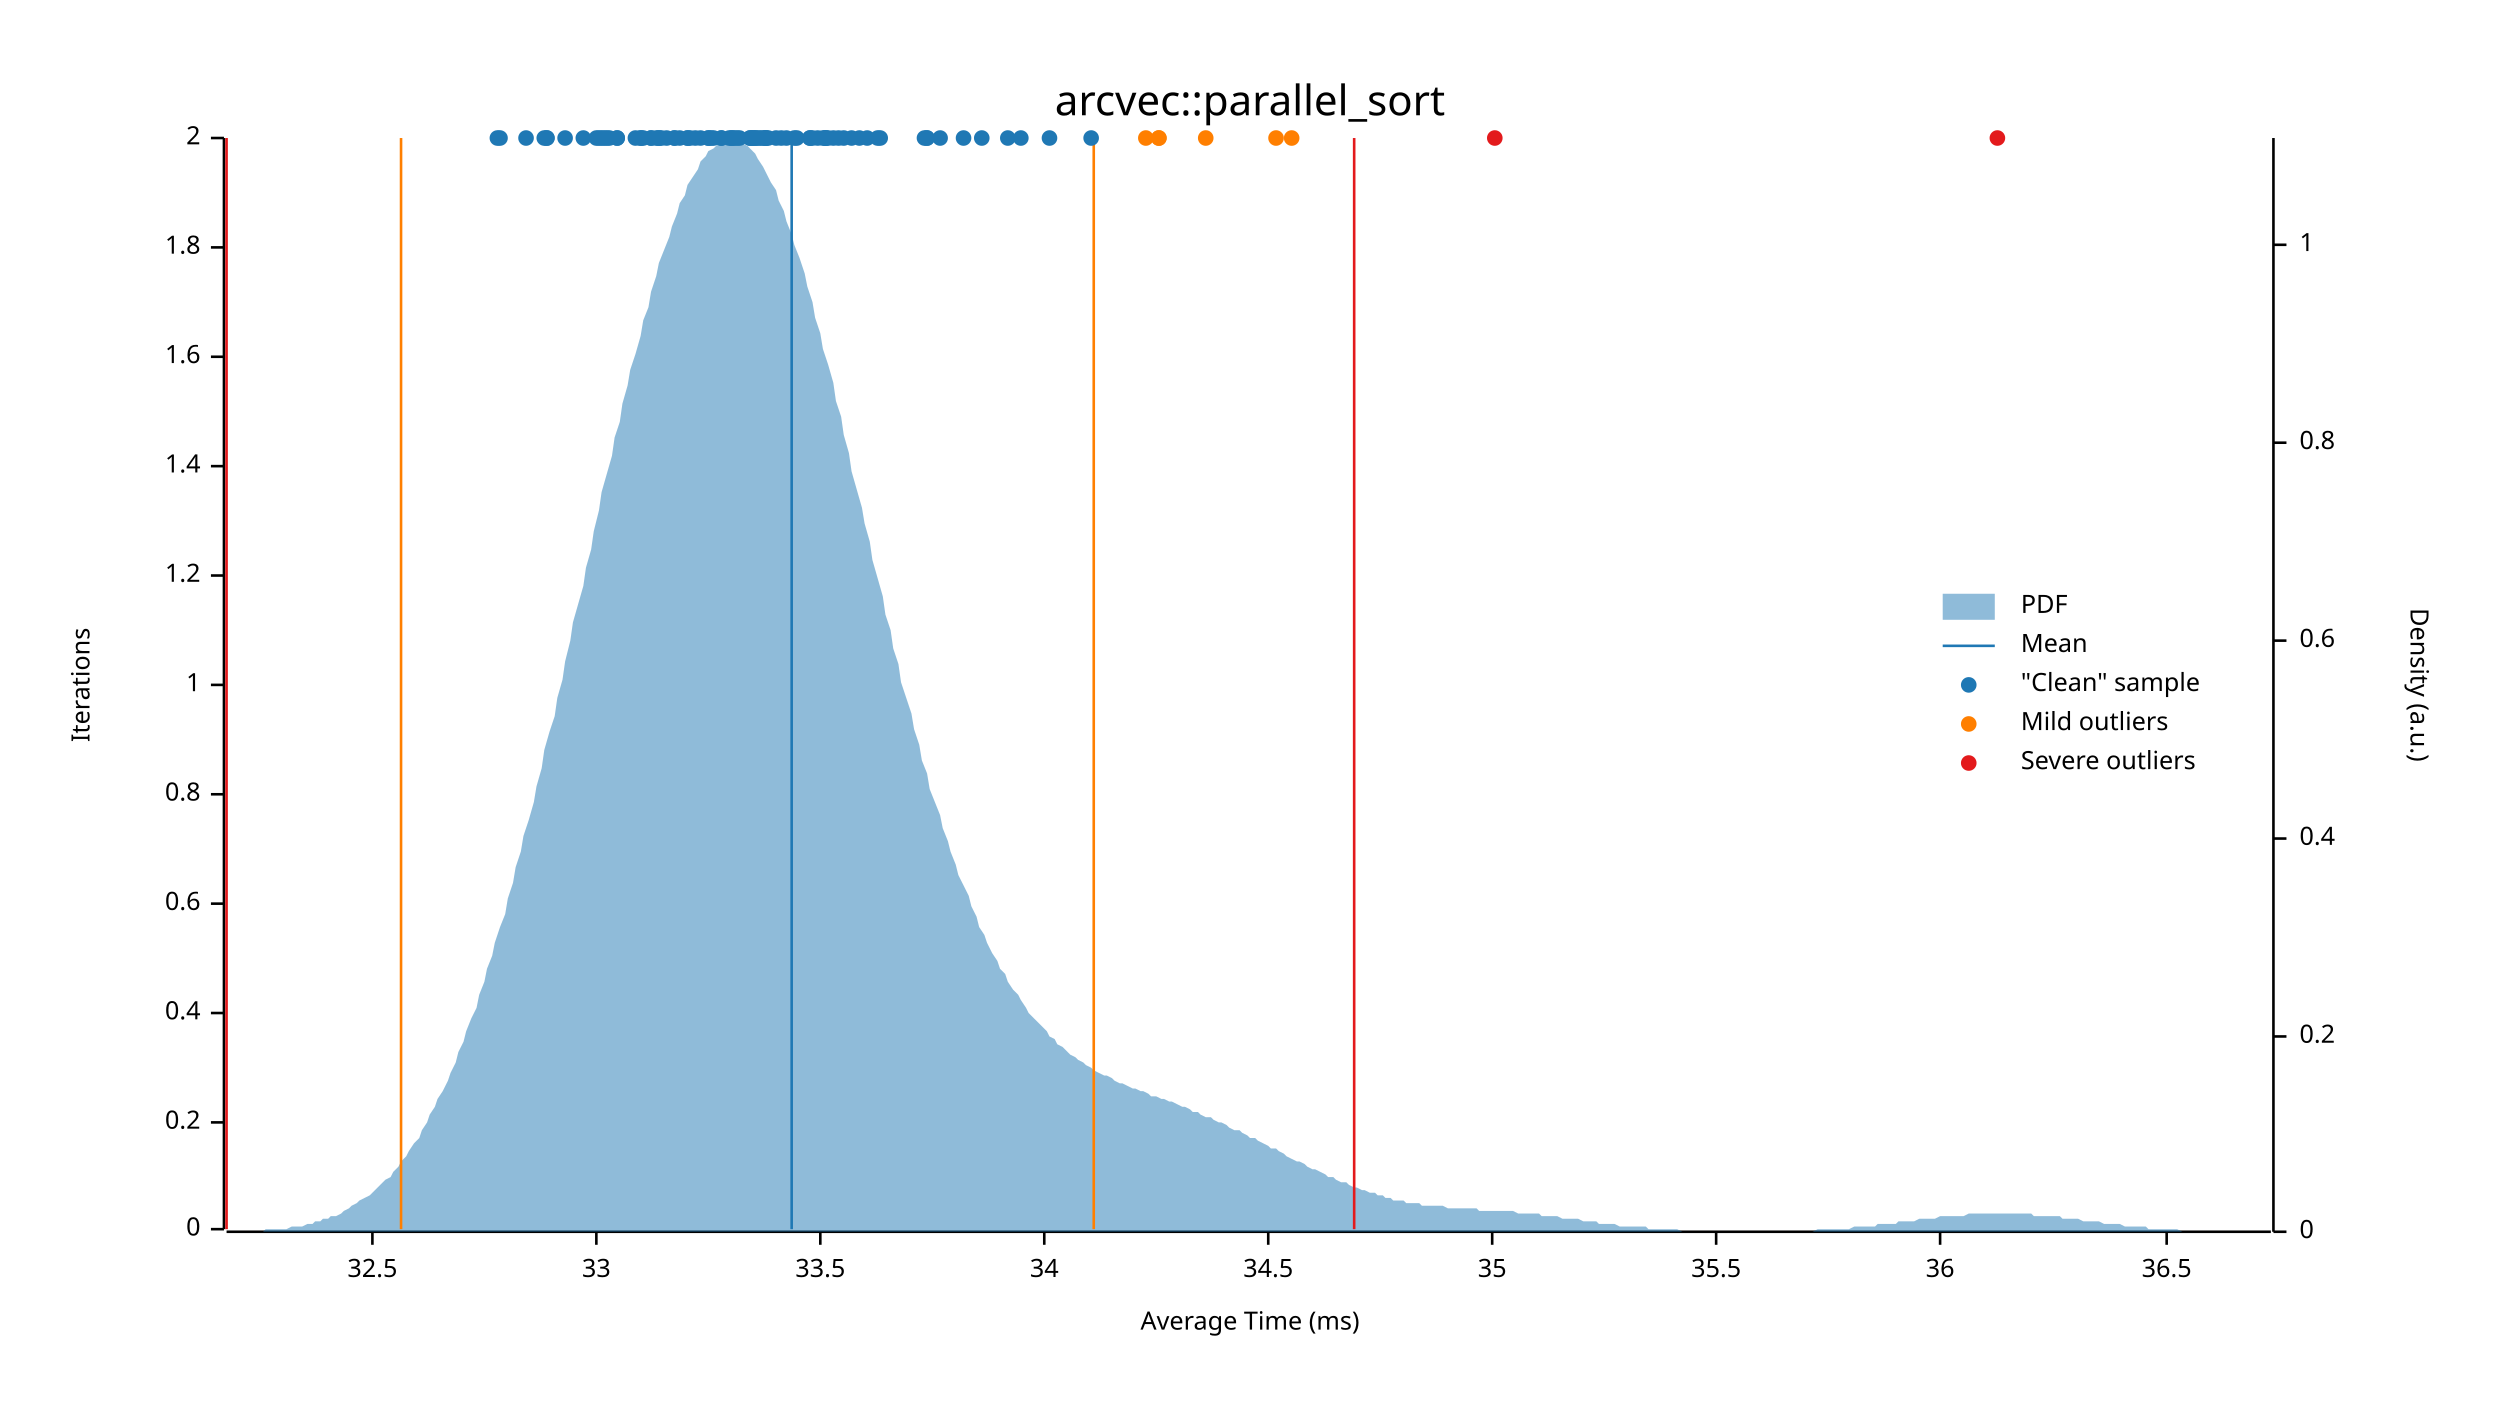
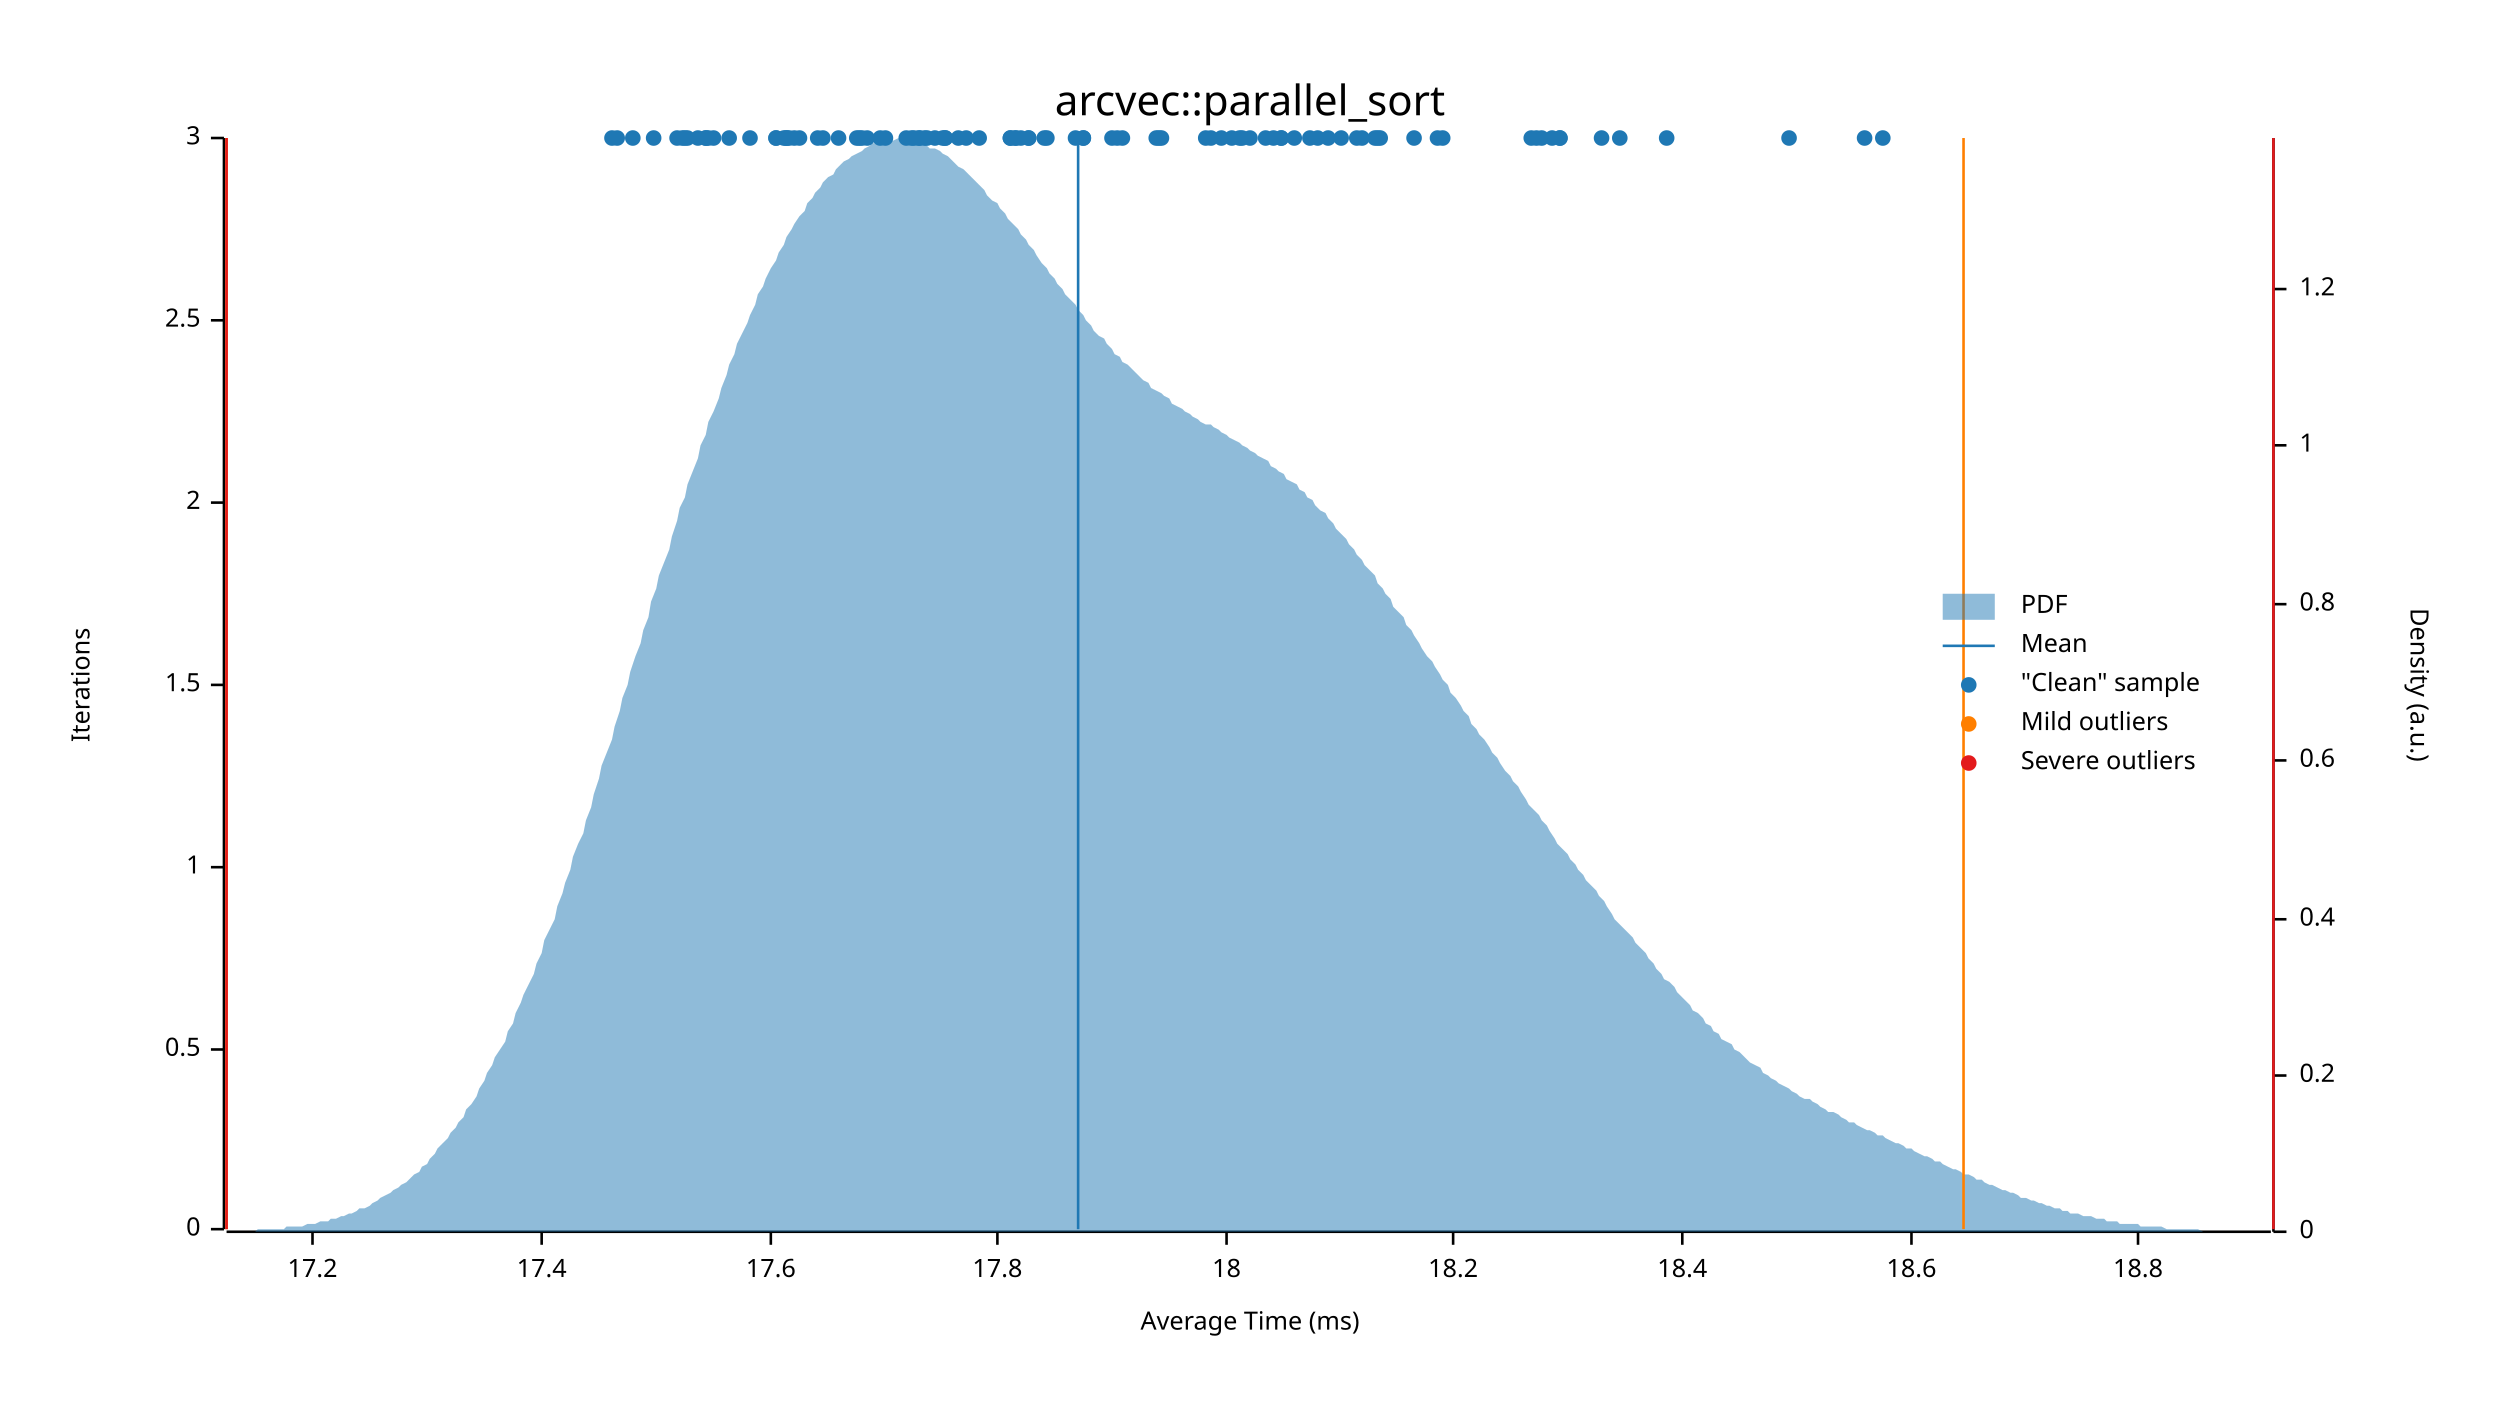
<svg xmlns="http://www.w3.org/2000/svg" width="960" height="540" viewBox="0 0 960 540">
  <text x="480" y="32" dy="0.76em" text-anchor="middle" font-family="sans-serif" font-size="16.129" opacity="1" fill="#000000">
arcvec::parallel_sort
</text>
  <text x="27" y="263" dy="0.76em" text-anchor="middle" font-family="sans-serif" font-size="9.677" opacity="1" fill="#000000" transform="rotate(270, 27, 263)">
Iterations
</text>
  <text x="480" y="513" dy="-0.5ex" text-anchor="middle" font-family="sans-serif" font-size="9.677" opacity="1" fill="#000000">
Average Time (ms)
</text>
  <polyline fill="none" opacity="1" stroke="#000000" stroke-width="1" points="86,53 86,472 " />
  <text x="77" y="472" dy="0.5ex" text-anchor="end" font-family="sans-serif" font-size="9.677" opacity="1" fill="#000000">
0
</text>
  <polyline fill="none" opacity="1" stroke="#000000" stroke-width="1" points="81,472 86,472 " />
-   <text x="77" y="431" dy="0.5ex" text-anchor="end" font-family="sans-serif" font-size="9.677" opacity="1" fill="#000000">
- 0.2
- </text>
-   <polyline fill="none" opacity="1" stroke="#000000" stroke-width="1" points="81,431 86,431 " />
-   <text x="77" y="389" dy="0.5ex" text-anchor="end" font-family="sans-serif" font-size="9.677" opacity="1" fill="#000000">
- 0.4
- </text>
-   <polyline fill="none" opacity="1" stroke="#000000" stroke-width="1" points="81,389 86,389 " />
-   <text x="77" y="347" dy="0.5ex" text-anchor="end" font-family="sans-serif" font-size="9.677" opacity="1" fill="#000000">
- 0.6
- </text>
-   <polyline fill="none" opacity="1" stroke="#000000" stroke-width="1" points="81,347 86,347 " />
-   <text x="77" y="305" dy="0.5ex" text-anchor="end" font-family="sans-serif" font-size="9.677" opacity="1" fill="#000000">
- 0.8
- </text>
-   <polyline fill="none" opacity="1" stroke="#000000" stroke-width="1" points="81,305 86,305 " />
+   <text x="77" y="403" dy="0.5ex" text-anchor="end" font-family="sans-serif" font-size="9.677" opacity="1" fill="#000000">
+ 0.5
+ </text>
+   <polyline fill="none" opacity="1" stroke="#000000" stroke-width="1" points="81,403 86,403 " />
+   <text x="77" y="333" dy="0.5ex" text-anchor="end" font-family="sans-serif" font-size="9.677" opacity="1" fill="#000000">
+ 1
+ </text>
+   <polyline fill="none" opacity="1" stroke="#000000" stroke-width="1" points="81,333 86,333 " />
  <text x="77" y="263" dy="0.5ex" text-anchor="end" font-family="sans-serif" font-size="9.677" opacity="1" fill="#000000">
- 1
+ 1.5
</text>
  <polyline fill="none" opacity="1" stroke="#000000" stroke-width="1" points="81,263 86,263 " />
-   <text x="77" y="221" dy="0.5ex" text-anchor="end" font-family="sans-serif" font-size="9.677" opacity="1" fill="#000000">
- 1.2
- </text>
-   <polyline fill="none" opacity="1" stroke="#000000" stroke-width="1" points="81,221 86,221 " />
-   <text x="77" y="179" dy="0.5ex" text-anchor="end" font-family="sans-serif" font-size="9.677" opacity="1" fill="#000000">
- 1.4
- </text>
-   <polyline fill="none" opacity="1" stroke="#000000" stroke-width="1" points="81,179 86,179 " />
-   <text x="77" y="137" dy="0.5ex" text-anchor="end" font-family="sans-serif" font-size="9.677" opacity="1" fill="#000000">
- 1.6
- </text>
-   <polyline fill="none" opacity="1" stroke="#000000" stroke-width="1" points="81,137 86,137 " />
-   <text x="77" y="95" dy="0.5ex" text-anchor="end" font-family="sans-serif" font-size="9.677" opacity="1" fill="#000000">
- 1.8
- </text>
-   <polyline fill="none" opacity="1" stroke="#000000" stroke-width="1" points="81,95 86,95 " />
+   <text x="77" y="193" dy="0.5ex" text-anchor="end" font-family="sans-serif" font-size="9.677" opacity="1" fill="#000000">
+ 2
+ </text>
+   <polyline fill="none" opacity="1" stroke="#000000" stroke-width="1" points="81,193 86,193 " />
+   <text x="77" y="123" dy="0.5ex" text-anchor="end" font-family="sans-serif" font-size="9.677" opacity="1" fill="#000000">
+ 2.5
+ </text>
+   <polyline fill="none" opacity="1" stroke="#000000" stroke-width="1" points="81,123 86,123 " />
  <text x="77" y="53" dy="0.5ex" text-anchor="end" font-family="sans-serif" font-size="9.677" opacity="1" fill="#000000">
- 2
+ 3
</text>
  <polyline fill="none" opacity="1" stroke="#000000" stroke-width="1" points="81,53 86,53 " />
  <polyline fill="none" opacity="1" stroke="#000000" stroke-width="1" points="87,473 872,473 " />
-   <text x="143" y="483" dy="0.76em" text-anchor="middle" font-family="sans-serif" font-size="9.677" opacity="1" fill="#000000">
- 32.5
- </text>
-   <polyline fill="none" opacity="1" stroke="#000000" stroke-width="1" points="143,473 143,478 " />
-   <text x="229" y="483" dy="0.76em" text-anchor="middle" font-family="sans-serif" font-size="9.677" opacity="1" fill="#000000">
- 33
- </text>
-   <polyline fill="none" opacity="1" stroke="#000000" stroke-width="1" points="229,473 229,478 " />
-   <text x="315" y="483" dy="0.76em" text-anchor="middle" font-family="sans-serif" font-size="9.677" opacity="1" fill="#000000">
- 33.5
- </text>
-   <polyline fill="none" opacity="1" stroke="#000000" stroke-width="1" points="315,473 315,478 " />
-   <text x="401" y="483" dy="0.76em" text-anchor="middle" font-family="sans-serif" font-size="9.677" opacity="1" fill="#000000">
- 34
- </text>
-   <polyline fill="none" opacity="1" stroke="#000000" stroke-width="1" points="401,473 401,478 " />
-   <text x="487" y="483" dy="0.76em" text-anchor="middle" font-family="sans-serif" font-size="9.677" opacity="1" fill="#000000">
- 34.5
- </text>
-   <polyline fill="none" opacity="1" stroke="#000000" stroke-width="1" points="487,473 487,478 " />
-   <text x="573" y="483" dy="0.76em" text-anchor="middle" font-family="sans-serif" font-size="9.677" opacity="1" fill="#000000">
- 35
- </text>
-   <polyline fill="none" opacity="1" stroke="#000000" stroke-width="1" points="573,473 573,478 " />
-   <text x="659" y="483" dy="0.76em" text-anchor="middle" font-family="sans-serif" font-size="9.677" opacity="1" fill="#000000">
- 35.5
- </text>
-   <polyline fill="none" opacity="1" stroke="#000000" stroke-width="1" points="659,473 659,478 " />
-   <text x="745" y="483" dy="0.76em" text-anchor="middle" font-family="sans-serif" font-size="9.677" opacity="1" fill="#000000">
- 36
- </text>
-   <polyline fill="none" opacity="1" stroke="#000000" stroke-width="1" points="745,473 745,478 " />
-   <text x="832" y="483" dy="0.76em" text-anchor="middle" font-family="sans-serif" font-size="9.677" opacity="1" fill="#000000">
- 36.5
- </text>
-   <polyline fill="none" opacity="1" stroke="#000000" stroke-width="1" points="832,473 832,478 " />
+   <text x="120" y="483" dy="0.76em" text-anchor="middle" font-family="sans-serif" font-size="9.677" opacity="1" fill="#000000">
+ 17.2
+ </text>
+   <polyline fill="none" opacity="1" stroke="#000000" stroke-width="1" points="120,473 120,478 " />
+   <text x="208" y="483" dy="0.76em" text-anchor="middle" font-family="sans-serif" font-size="9.677" opacity="1" fill="#000000">
+ 17.4
+ </text>
+   <polyline fill="none" opacity="1" stroke="#000000" stroke-width="1" points="208,473 208,478 " />
+   <text x="296" y="483" dy="0.76em" text-anchor="middle" font-family="sans-serif" font-size="9.677" opacity="1" fill="#000000">
+ 17.6
+ </text>
+   <polyline fill="none" opacity="1" stroke="#000000" stroke-width="1" points="296,473 296,478 " />
+   <text x="383" y="483" dy="0.76em" text-anchor="middle" font-family="sans-serif" font-size="9.677" opacity="1" fill="#000000">
+ 17.8
+ </text>
+   <polyline fill="none" opacity="1" stroke="#000000" stroke-width="1" points="383,473 383,478 " />
+   <text x="471" y="483" dy="0.76em" text-anchor="middle" font-family="sans-serif" font-size="9.677" opacity="1" fill="#000000">
+ 18
+ </text>
+   <polyline fill="none" opacity="1" stroke="#000000" stroke-width="1" points="471,473 471,478 " />
+   <text x="558" y="483" dy="0.76em" text-anchor="middle" font-family="sans-serif" font-size="9.677" opacity="1" fill="#000000">
+ 18.2
+ </text>
+   <polyline fill="none" opacity="1" stroke="#000000" stroke-width="1" points="558,473 558,478 " />
+   <text x="646" y="483" dy="0.76em" text-anchor="middle" font-family="sans-serif" font-size="9.677" opacity="1" fill="#000000">
+ 18.4
+ </text>
+   <polyline fill="none" opacity="1" stroke="#000000" stroke-width="1" points="646,473 646,478 " />
+   <text x="734" y="483" dy="0.76em" text-anchor="middle" font-family="sans-serif" font-size="9.677" opacity="1" fill="#000000">
+ 18.6
+ </text>
+   <polyline fill="none" opacity="1" stroke="#000000" stroke-width="1" points="734,473 734,478 " />
+   <text x="821" y="483" dy="0.76em" text-anchor="middle" font-family="sans-serif" font-size="9.677" opacity="1" fill="#000000">
+ 18.8
+ </text>
+   <polyline fill="none" opacity="1" stroke="#000000" stroke-width="1" points="821,473 821,478 " />
  <text x="933" y="263" dy="0.76em" text-anchor="middle" font-family="sans-serif" font-size="9.677" opacity="1" fill="#000000" transform="rotate(90, 933, 263)">
Density (a.u.)
</text>
  <polyline fill="none" opacity="1" stroke="#000000" stroke-width="1" points="873,53 873,473 " />
  <text x="883" y="473" dy="0.5ex" text-anchor="start" font-family="sans-serif" font-size="9.677" opacity="1" fill="#000000">
0
</text>
  <polyline fill="none" opacity="1" stroke="#000000" stroke-width="1" points="873,473 878,473 " />
-   <text x="883" y="398" dy="0.5ex" text-anchor="start" font-family="sans-serif" font-size="9.677" opacity="1" fill="#000000">
+   <text x="883" y="413" dy="0.5ex" text-anchor="start" font-family="sans-serif" font-size="9.677" opacity="1" fill="#000000">
0.2
</text>
-   <polyline fill="none" opacity="1" stroke="#000000" stroke-width="1" points="873,398 878,398 " />
-   <text x="883" y="322" dy="0.5ex" text-anchor="start" font-family="sans-serif" font-size="9.677" opacity="1" fill="#000000">
+   <polyline fill="none" opacity="1" stroke="#000000" stroke-width="1" points="873,413 878,413 " />
+   <text x="883" y="353" dy="0.5ex" text-anchor="start" font-family="sans-serif" font-size="9.677" opacity="1" fill="#000000">
0.4
</text>
-   <polyline fill="none" opacity="1" stroke="#000000" stroke-width="1" points="873,322 878,322 " />
-   <text x="883" y="246" dy="0.5ex" text-anchor="start" font-family="sans-serif" font-size="9.677" opacity="1" fill="#000000">
+   <polyline fill="none" opacity="1" stroke="#000000" stroke-width="1" points="873,353 878,353 " />
+   <text x="883" y="292" dy="0.5ex" text-anchor="start" font-family="sans-serif" font-size="9.677" opacity="1" fill="#000000">
0.6
</text>
-   <polyline fill="none" opacity="1" stroke="#000000" stroke-width="1" points="873,246 878,246 " />
-   <text x="883" y="170" dy="0.5ex" text-anchor="start" font-family="sans-serif" font-size="9.677" opacity="1" fill="#000000">
+   <polyline fill="none" opacity="1" stroke="#000000" stroke-width="1" points="873,292 878,292 " />
+   <text x="883" y="232" dy="0.5ex" text-anchor="start" font-family="sans-serif" font-size="9.677" opacity="1" fill="#000000">
0.8
</text>
-   <polyline fill="none" opacity="1" stroke="#000000" stroke-width="1" points="873,170 878,170 " />
-   <text x="883" y="94" dy="0.5ex" text-anchor="start" font-family="sans-serif" font-size="9.677" opacity="1" fill="#000000">
+   <polyline fill="none" opacity="1" stroke="#000000" stroke-width="1" points="873,232 878,232 " />
+   <text x="883" y="171" dy="0.5ex" text-anchor="start" font-family="sans-serif" font-size="9.677" opacity="1" fill="#000000">
1
</text>
-   <polyline fill="none" opacity="1" stroke="#000000" stroke-width="1" points="873,94 878,94 " />
-   <polygon opacity="0.5" fill="#1F78B4" points="87,473 88,473 90,473 91,473 93,473 94,473 96,473 98,473 99,473 101,473 102,472 104,472 105,472 107,472 109,472 110,472 112,471 113,471 115,471 116,471 118,470 120,470 121,469 123,469 124,468 126,468 127,467 129,467 131,466 132,465 134,464 135,463 137,462 138,461 140,460 142,459 143,458 145,456 146,455 148,453 150,452 151,450 153,448 154,446 156,444 157,442 159,439 161,437 162,434 164,431 165,428 167,425 168,422 170,419 172,415 173,412 175,408 176,404 178,400 179,396 181,391 183,387 184,382 186,377 187,372 189,367 190,362 192,356 194,351 195,345 197,339 198,333 200,327 201,321 203,315 205,308 206,302 208,295 209,288 211,281 213,275 214,268 216,261 217,254 219,246 220,239 222,232 224,225 225,218 227,211 228,204 230,196 231,189 233,182 235,175 236,168 238,162 239,155 241,148 242,142 244,136 246,129 247,123 249,118 250,112 252,106 253,101 255,96 257,91 258,87 260,82 261,78 263,75 264,71 266,68 268,65 269,62 271,60 272,58 274,57 276,55 277,54 279,54 280,53 282,54 283,54 285,55 287,56 288,57 290,59 291,61 293,64 294,66 296,70 298,73 299,77 301,81 302,85 304,90 305,94 307,99 309,105 310,110 312,116 313,122 315,128 316,134 318,140 320,147 321,154 323,160 324,167 326,174 327,181 329,188 331,195 332,201 334,208 335,215 337,222 339,229 340,236 342,242 343,249 345,255 346,262 348,268 350,274 351,280 353,286 354,292 356,297 357,303 359,308 361,313 362,318 364,323 365,327 367,332 368,336 370,340 372,344 373,348 375,352 376,356 378,359 379,362 381,366 383,369 384,372 386,374 387,377 389,380 391,382 392,384 394,387 395,389 397,391 398,392 400,394 402,396 403,398 405,399 406,401 408,402 409,403 411,405 413,406 414,407 416,408 417,409 419,410 420,411 422,412 424,413 425,413 427,414 428,415 430,416 431,416 433,417 435,418 436,418 438,419 439,419 441,420 442,421 444,421 446,422 447,422 449,423 450,423 452,424 454,425 455,425 457,426 458,427 460,427 461,428 463,429 465,429 466,430 468,431 469,431 471,432 472,433 474,434 476,434 477,435 479,436 480,437 482,437 483,438 485,439 487,440 488,441 490,441 491,442 493,443 494,444 496,445 498,446 499,446 501,447 502,448 504,449 505,449 507,450 509,451 510,452 512,452 513,453 515,454 517,454 518,455 520,456 521,456 523,457 524,457 526,458 528,458 529,459 531,459 532,460 534,460 535,461 537,461 539,461 540,462 542,462 543,462 545,462 546,463 548,463 550,463 551,463 553,463 554,463 556,464 557,464 559,464 561,464 562,464 564,464 565,464 567,464 568,465 570,465 572,465 573,465 575,465 576,465 578,465 580,465 581,465 583,466 584,466 586,466 587,466 589,466 591,466 592,467 594,467 595,467 597,467 598,467 600,468 602,468 603,468 605,468 606,468 608,469 609,469 611,469 613,469 614,470 616,470 617,470 619,470 620,470 622,471 624,471 625,471 627,471 628,471 630,471 632,471 633,472 635,472 636,472 638,472 639,472 641,472 643,472 644,472 646,473 647,473 649,473 650,473 652,473 654,473 655,473 657,473 658,473 660,473 661,473 663,473 665,473 666,473 668,473 669,473 671,473 672,473 674,473 676,473 677,473 679,473 680,473 682,473 683,473 685,473 687,473 688,473 690,473 691,473 693,473 695,473 696,473 698,472 699,472 701,472 702,472 704,472 706,472 707,472 709,472 710,472 712,471 713,471 715,471 717,471 718,471 720,471 721,470 723,470 724,470 726,470 728,470 729,469 731,469 732,469 734,469 735,469 737,468 739,468 740,468 742,468 743,468 745,467 746,467 748,467 750,467 751,467 753,467 754,467 756,466 758,466 759,466 761,466 762,466 764,466 765,466 767,466 769,466 770,466 772,466 773,466 775,466 776,466 778,466 780,466 781,467 783,467 784,467 786,467 787,467 789,467 791,467 792,468 794,468 795,468 797,468 798,468 800,469 802,469 803,469 805,469 806,469 808,470 809,470 811,470 813,470 814,470 816,471 817,471 819,471 821,471 822,471 824,471 825,472 827,472 828,472 830,472 832,472 833,472 835,472 836,472 838,473 839,473 841,473 843,473 844,473 846,473 847,473 849,473 850,473 852,473 854,473 855,473 857,473 858,473 860,473 861,473 863,473 865,473 866,473 868,473 869,473 871,473 873,473 873,473 87,473 " />
-   <polyline fill="none" opacity="1" stroke="#1F78B4" stroke-width="1" points="304,472 304,53 " />
-   <polyline fill="none" opacity="1" stroke="#FF7F00" stroke-width="1" points="154,472 154,53 " />
-   <polyline fill="none" opacity="1" stroke="#FF7F00" stroke-width="1" points="420,472 420,53 " />
+   <polyline fill="none" opacity="1" stroke="#000000" stroke-width="1" points="873,171 878,171 " />
+   <text x="883" y="111" dy="0.5ex" text-anchor="start" font-family="sans-serif" font-size="9.677" opacity="1" fill="#000000">
+ 1.2
+ </text>
+   <polyline fill="none" opacity="1" stroke="#000000" stroke-width="1" points="873,111 878,111 " />
+   <polygon opacity="0.5" fill="#1F78B4" points="87,473 88,473 90,473 91,473 93,473 94,473 96,473 98,473 99,472 101,472 102,472 104,472 105,472 107,472 109,472 110,471 112,471 113,471 115,471 116,471 118,470 120,470 121,470 123,469 124,469 126,469 127,468 129,468 131,467 132,467 134,466 135,466 137,465 138,464 140,464 142,463 143,462 145,461 146,460 148,459 150,458 151,457 153,456 154,455 156,454 157,453 159,451 161,450 162,448 164,447 165,445 167,443 168,441 170,439 172,437 173,435 175,433 176,431 178,429 179,426 181,424 183,421 184,418 186,415 187,412 189,409 190,406 192,403 194,400 195,396 197,393 198,389 200,385 201,382 203,378 205,374 206,370 208,366 209,361 211,357 213,353 214,348 216,343 217,339 219,334 220,329 222,324 224,320 225,315 227,310 228,305 230,299 231,294 233,289 235,284 236,279 238,273 239,268 241,263 242,258 244,252 246,247 247,242 249,237 250,231 252,226 253,221 255,216 257,211 258,206 260,200 261,195 263,191 264,186 266,181 268,176 269,171 271,167 272,162 274,158 276,153 277,149 279,144 280,140 282,136 283,132 285,128 287,124 288,121 290,117 291,113 293,110 294,107 296,103 298,100 299,97 301,94 302,91 304,88 305,86 307,83 309,81 310,78 312,76 313,74 315,72 316,70 318,68 320,67 321,65 323,63 324,62 326,61 327,60 329,59 331,58 332,57 334,56 335,55 337,55 339,54 340,54 342,54 343,54 345,53 346,54 348,54 350,54 351,54 353,55 354,55 356,56 357,57 359,57 361,58 362,59 364,60 365,61 367,63 368,64 370,65 372,67 373,68 375,70 376,71 378,73 379,75 381,77 383,78 384,80 386,82 387,84 389,86 391,88 392,90 394,92 395,94 397,96 398,98 400,101 402,103 403,105 405,107 406,109 408,111 409,113 411,115 413,117 414,119 416,121 417,123 419,125 420,127 422,129 424,130 425,132 427,134 428,136 430,137 431,139 433,140 435,142 436,143 438,145 439,146 441,147 442,149 444,150 446,151 447,152 449,153 450,155 452,156 454,157 455,158 457,159 458,160 460,161 461,162 463,163 465,163 466,164 468,165 469,166 471,167 472,168 474,169 476,170 477,171 479,172 480,173 482,174 483,175 485,176 487,177 488,179 490,180 491,181 493,182 494,184 496,185 498,186 499,188 501,189 502,191 504,192 505,194 507,196 509,197 510,199 512,201 513,203 515,205 517,207 518,209 520,211 521,213 523,215 524,217 526,219 528,221 529,224 531,226 532,228 534,230 535,233 537,235 539,237 540,240 542,242 543,244 545,247 546,249 548,252 550,254 551,256 553,259 554,261 556,263 557,266 559,268 561,271 562,273 564,275 565,278 567,280 568,282 570,284 572,287 573,289 575,291 576,293 578,296 580,298 581,300 583,302 584,304 586,307 587,309 589,311 591,313 592,315 594,317 595,319 597,322 598,324 600,326 602,328 603,330 605,332 606,334 608,336 609,338 611,340 613,342 614,344 616,346 617,348 619,351 620,353 622,355 624,357 625,358 627,360 628,362 630,364 632,366 633,368 635,370 636,372 638,374 639,376 641,377 643,379 644,381 646,383 647,384 649,386 650,388 652,389 654,391 655,393 657,394 658,396 660,397 661,399 663,400 665,401 666,403 668,404 669,405 671,407 672,408 674,409 676,410 677,412 679,413 680,414 682,415 683,416 685,417 687,418 688,419 690,420 691,421 693,422 695,422 696,423 698,424 699,425 701,426 702,427 704,427 706,428 707,429 709,430 710,431 712,431 713,432 715,433 717,434 718,434 720,435 721,436 723,436 724,437 726,438 728,439 729,439 731,440 732,441 734,441 735,442 737,443 739,444 740,444 742,445 743,446 745,446 746,447 748,448 750,449 751,449 753,450 754,451 756,451 758,452 759,453 761,453 762,454 764,455 765,455 767,456 769,457 770,457 772,458 773,458 775,459 776,460 778,460 780,461 781,461 783,462 784,462 786,463 787,463 789,464 791,464 792,465 794,465 795,466 797,466 798,466 800,467 802,467 803,467 805,468 806,468 808,468 809,469 811,469 813,469 814,470 816,470 817,470 819,470 821,470 822,471 824,471 825,471 827,471 828,471 830,471 832,472 833,472 835,472 836,472 838,472 839,472 841,472 843,472 844,472 846,473 847,473 849,473 850,473 852,473 854,473 855,473 857,473 858,473 860,473 861,473 863,473 865,473 866,473 868,473 869,473 871,473 873,473 873,473 87,473 " />
+   <polyline fill="none" opacity="1" stroke="#1F78B4" stroke-width="1" points="414,472 414,53 " />
+   <polyline fill="none" opacity="1" stroke="#FF7F00" stroke-width="1" points="87,472 87,53 " />
+   <polyline fill="none" opacity="1" stroke="#FF7F00" stroke-width="1" points="754,472 754,53 " />
  <polyline fill="none" opacity="1" stroke="#E31A1C" stroke-width="1" points="87,472 87,53 " />
-   <polyline fill="none" opacity="1" stroke="#E31A1C" stroke-width="1" points="520,472 520,53 " />
-   <circle cx="294" cy="53" r="3" opacity="1" fill="#1F78B4" stroke="none" stroke-width="1" />
-   <circle cx="253" cy="53" r="3" opacity="1" fill="#1F78B4" stroke="none" stroke-width="1" />
-   <circle cx="317" cy="53" r="3" opacity="1" fill="#1F78B4" stroke="none" stroke-width="1" />
-   <circle cx="355" cy="53" r="3" opacity="1" fill="#1F78B4" stroke="none" stroke-width="1" />
-   <circle cx="370" cy="53" r="3" opacity="1" fill="#1F78B4" stroke="none" stroke-width="1" />
-   <circle cx="419" cy="53" r="3" opacity="1" fill="#1F78B4" stroke="none" stroke-width="1" />
-   <circle cx="324" cy="53" r="3" opacity="1" fill="#1F78B4" stroke="none" stroke-width="1" />
-   <circle cx="377" cy="53" r="3" opacity="1" fill="#1F78B4" stroke="none" stroke-width="1" />
-   <circle cx="281" cy="53" r="3" opacity="1" fill="#1F78B4" stroke="none" stroke-width="1" />
+   <polyline fill="none" opacity="1" stroke="#E31A1C" stroke-width="1" points="873,472 873,53 " />
+   <circle cx="356" cy="53" r="3" opacity="1" fill="#1F78B4" stroke="none" stroke-width="1" />
+   <circle cx="463" cy="53" r="3" opacity="1" fill="#1F78B4" stroke="none" stroke-width="1" />
+   <circle cx="235" cy="53" r="3" opacity="1" fill="#1F78B4" stroke="none" stroke-width="1" />
+   <circle cx="640" cy="53" r="3" opacity="1" fill="#1F78B4" stroke="none" stroke-width="1" />
+   <circle cx="351" cy="53" r="3" opacity="1" fill="#1F78B4" stroke="none" stroke-width="1" />
+   <circle cx="305" cy="53" r="3" opacity="1" fill="#1F78B4" stroke="none" stroke-width="1" />
+   <circle cx="316" cy="53" r="3" opacity="1" fill="#1F78B4" stroke="none" stroke-width="1" />
+   <circle cx="331" cy="53" r="3" opacity="1" fill="#1F78B4" stroke="none" stroke-width="1" />
+   <circle cx="492" cy="53" r="3" opacity="1" fill="#1F78B4" stroke="none" stroke-width="1" />
+   <circle cx="429" cy="53" r="3" opacity="1" fill="#1F78B4" stroke="none" stroke-width="1" />
+   <circle cx="251" cy="53" r="3" opacity="1" fill="#1F78B4" stroke="none" stroke-width="1" />
+   <circle cx="362" cy="53" r="3" opacity="1" fill="#1F78B4" stroke="none" stroke-width="1" />
+   <circle cx="590" cy="53" r="3" opacity="1" fill="#1F78B4" stroke="none" stroke-width="1" />
+   <circle cx="260" cy="53" r="3" opacity="1" fill="#1F78B4" stroke="none" stroke-width="1" />
+   <circle cx="592" cy="53" r="3" opacity="1" fill="#1F78B4" stroke="none" stroke-width="1" />
+   <circle cx="446" cy="53" r="3" opacity="1" fill="#1F78B4" stroke="none" stroke-width="1" />
+   <circle cx="596" cy="53" r="3" opacity="1" fill="#1F78B4" stroke="none" stroke-width="1" />
+   <circle cx="338" cy="53" r="3" opacity="1" fill="#1F78B4" stroke="none" stroke-width="1" />
+   <circle cx="723" cy="53" r="3" opacity="1" fill="#1F78B4" stroke="none" stroke-width="1" />
+   <circle cx="486" cy="53" r="3" opacity="1" fill="#1F78B4" stroke="none" stroke-width="1" />
+   <circle cx="552" cy="53" r="3" opacity="1" fill="#1F78B4" stroke="none" stroke-width="1" />
+   <circle cx="353" cy="53" r="3" opacity="1" fill="#1F78B4" stroke="none" stroke-width="1" />
+   <circle cx="301" cy="53" r="3" opacity="1" fill="#1F78B4" stroke="none" stroke-width="1" />
+   <circle cx="515" cy="53" r="3" opacity="1" fill="#1F78B4" stroke="none" stroke-width="1" />
+   <circle cx="274" cy="53" r="3" opacity="1" fill="#1F78B4" stroke="none" stroke-width="1" />
+   <circle cx="314" cy="53" r="3" opacity="1" fill="#1F78B4" stroke="none" stroke-width="1" />
  <circle cx="330" cy="53" r="3" opacity="1" fill="#1F78B4" stroke="none" stroke-width="1" />
-   <circle cx="318" cy="53" r="3" opacity="1" fill="#1F78B4" stroke="none" stroke-width="1" />
+   <circle cx="388" cy="53" r="3" opacity="1" fill="#1F78B4" stroke="none" stroke-width="1" />
+   <circle cx="376" cy="53" r="3" opacity="1" fill="#1F78B4" stroke="none" stroke-width="1" />
+   <circle cx="477" cy="53" r="3" opacity="1" fill="#1F78B4" stroke="none" stroke-width="1" />
+   <circle cx="473" cy="53" r="3" opacity="1" fill="#1F78B4" stroke="none" stroke-width="1" />
+   <circle cx="444" cy="53" r="3" opacity="1" fill="#1F78B4" stroke="none" stroke-width="1" />
+   <circle cx="401" cy="53" r="3" opacity="1" fill="#1F78B4" stroke="none" stroke-width="1" />
+   <circle cx="353" cy="53" r="3" opacity="1" fill="#1F78B4" stroke="none" stroke-width="1" />
+   <circle cx="262" cy="53" r="3" opacity="1" fill="#1F78B4" stroke="none" stroke-width="1" />
+   <circle cx="497" cy="53" r="3" opacity="1" fill="#1F78B4" stroke="none" stroke-width="1" />
+   <circle cx="599" cy="53" r="3" opacity="1" fill="#1F78B4" stroke="none" stroke-width="1" />
+   <circle cx="469" cy="53" r="3" opacity="1" fill="#1F78B4" stroke="none" stroke-width="1" />
+   <circle cx="390" cy="53" r="3" opacity="1" fill="#1F78B4" stroke="none" stroke-width="1" />
+   <circle cx="271" cy="53" r="3" opacity="1" fill="#1F78B4" stroke="none" stroke-width="1" />
+   <circle cx="388" cy="53" r="3" opacity="1" fill="#1F78B4" stroke="none" stroke-width="1" />
+   <circle cx="237" cy="53" r="3" opacity="1" fill="#1F78B4" stroke="none" stroke-width="1" />
+   <circle cx="348" cy="53" r="3" opacity="1" fill="#1F78B4" stroke="none" stroke-width="1" />
+   <circle cx="554" cy="53" r="3" opacity="1" fill="#1F78B4" stroke="none" stroke-width="1" />
+   <circle cx="476" cy="53" r="3" opacity="1" fill="#1F78B4" stroke="none" stroke-width="1" />
+   <circle cx="243" cy="53" r="3" opacity="1" fill="#1F78B4" stroke="none" stroke-width="1" />
+   <circle cx="480" cy="53" r="3" opacity="1" fill="#1F78B4" stroke="none" stroke-width="1" />
+   <circle cx="503" cy="53" r="3" opacity="1" fill="#1F78B4" stroke="none" stroke-width="1" />
+   <circle cx="413" cy="53" r="3" opacity="1" fill="#1F78B4" stroke="none" stroke-width="1" />
+   <circle cx="371" cy="53" r="3" opacity="1" fill="#1F78B4" stroke="none" stroke-width="1" />
+   <circle cx="615" cy="53" r="3" opacity="1" fill="#1F78B4" stroke="none" stroke-width="1" />
+   <circle cx="445" cy="53" r="3" opacity="1" fill="#1F78B4" stroke="none" stroke-width="1" />
+   <circle cx="271" cy="53" r="3" opacity="1" fill="#1F78B4" stroke="none" stroke-width="1" />
+   <circle cx="492" cy="53" r="3" opacity="1" fill="#1F78B4" stroke="none" stroke-width="1" />
+   <circle cx="263" cy="53" r="3" opacity="1" fill="#1F78B4" stroke="none" stroke-width="1" />
+   <circle cx="416" cy="53" r="3" opacity="1" fill="#1F78B4" stroke="none" stroke-width="1" />
+   <circle cx="272" cy="53" r="3" opacity="1" fill="#1F78B4" stroke="none" stroke-width="1" />
+   <circle cx="359" cy="53" r="3" opacity="1" fill="#1F78B4" stroke="none" stroke-width="1" />
+   <circle cx="363" cy="53" r="3" opacity="1" fill="#1F78B4" stroke="none" stroke-width="1" />
+   <circle cx="510" cy="53" r="3" opacity="1" fill="#1F78B4" stroke="none" stroke-width="1" />
+   <circle cx="506" cy="53" r="3" opacity="1" fill="#1F78B4" stroke="none" stroke-width="1" />
+   <circle cx="340" cy="53" r="3" opacity="1" fill="#1F78B4" stroke="none" stroke-width="1" />
+   <circle cx="395" cy="53" r="3" opacity="1" fill="#1F78B4" stroke="none" stroke-width="1" />
+   <circle cx="303" cy="53" r="3" opacity="1" fill="#1F78B4" stroke="none" stroke-width="1" />
+   <circle cx="302" cy="53" r="3" opacity="1" fill="#1F78B4" stroke="none" stroke-width="1" />
+   <circle cx="402" cy="53" r="3" opacity="1" fill="#1F78B4" stroke="none" stroke-width="1" />
+   <circle cx="329" cy="53" r="3" opacity="1" fill="#1F78B4" stroke="none" stroke-width="1" />
+   <circle cx="599" cy="53" r="3" opacity="1" fill="#1F78B4" stroke="none" stroke-width="1" />
+   <circle cx="530" cy="53" r="3" opacity="1" fill="#1F78B4" stroke="none" stroke-width="1" />
+   <circle cx="528" cy="53" r="3" opacity="1" fill="#1F78B4" stroke="none" stroke-width="1" />
+   <circle cx="363" cy="53" r="3" opacity="1" fill="#1F78B4" stroke="none" stroke-width="1" />
+   <circle cx="395" cy="53" r="3" opacity="1" fill="#1F78B4" stroke="none" stroke-width="1" />
+   <circle cx="322" cy="53" r="3" opacity="1" fill="#1F78B4" stroke="none" stroke-width="1" />
+   <circle cx="529" cy="53" r="3" opacity="1" fill="#1F78B4" stroke="none" stroke-width="1" />
+   <circle cx="427" cy="53" r="3" opacity="1" fill="#1F78B4" stroke="none" stroke-width="1" />
+   <circle cx="622" cy="53" r="3" opacity="1" fill="#1F78B4" stroke="none" stroke-width="1" />
+   <circle cx="288" cy="53" r="3" opacity="1" fill="#1F78B4" stroke="none" stroke-width="1" />
+   <circle cx="350" cy="53" r="3" opacity="1" fill="#1F78B4" stroke="none" stroke-width="1" />
+   <circle cx="302" cy="53" r="3" opacity="1" fill="#1F78B4" stroke="none" stroke-width="1" />
+   <circle cx="521" cy="53" r="3" opacity="1" fill="#1F78B4" stroke="none" stroke-width="1" />
+   <circle cx="716" cy="53" r="3" opacity="1" fill="#1F78B4" stroke="none" stroke-width="1" />
+   <circle cx="390" cy="53" r="3" opacity="1" fill="#1F78B4" stroke="none" stroke-width="1" />
  <circle cx="280" cy="53" r="3" opacity="1" fill="#1F78B4" stroke="none" stroke-width="1" />
-   <circle cx="337" cy="53" r="3" opacity="1" fill="#1F78B4" stroke="none" stroke-width="1" />
-   <circle cx="294" cy="53" r="3" opacity="1" fill="#1F78B4" stroke="none" stroke-width="1" />
-   <circle cx="252" cy="53" r="3" opacity="1" fill="#1F78B4" stroke="none" stroke-width="1" />
-   <circle cx="356" cy="53" r="3" opacity="1" fill="#1F78B4" stroke="none" stroke-width="1" />
-   <circle cx="259" cy="53" r="3" opacity="1" fill="#1F78B4" stroke="none" stroke-width="1" />
-   <circle cx="256" cy="53" r="3" opacity="1" fill="#1F78B4" stroke="none" stroke-width="1" />
-   <circle cx="361" cy="53" r="3" opacity="1" fill="#1F78B4" stroke="none" stroke-width="1" />
+   <circle cx="523" cy="53" r="3" opacity="1" fill="#1F78B4" stroke="none" stroke-width="1" />
+   <circle cx="687" cy="53" r="3" opacity="1" fill="#1F78B4" stroke="none" stroke-width="1" />
+   <circle cx="431" cy="53" r="3" opacity="1" fill="#1F78B4" stroke="none" stroke-width="1" />
+   <circle cx="368" cy="53" r="3" opacity="1" fill="#1F78B4" stroke="none" stroke-width="1" />
+   <circle cx="268" cy="53" r="3" opacity="1" fill="#1F78B4" stroke="none" stroke-width="1" />
+   <circle cx="307" cy="53" r="3" opacity="1" fill="#1F78B4" stroke="none" stroke-width="1" />
  <circle cx="298" cy="53" r="3" opacity="1" fill="#1F78B4" stroke="none" stroke-width="1" />
  <circle cx="392" cy="53" r="3" opacity="1" fill="#1F78B4" stroke="none" stroke-width="1" />
-   <circle cx="403" cy="53" r="3" opacity="1" fill="#1F78B4" stroke="none" stroke-width="1" />
-   <circle cx="289" cy="53" r="3" opacity="1" fill="#1F78B4" stroke="none" stroke-width="1" />
-   <circle cx="272" cy="53" r="3" opacity="1" fill="#1F78B4" stroke="none" stroke-width="1" />
-   <circle cx="311" cy="53" r="3" opacity="1" fill="#1F78B4" stroke="none" stroke-width="1" />
-   <circle cx="294" cy="53" r="3" opacity="1" fill="#1F78B4" stroke="none" stroke-width="1" />
-   <circle cx="259" cy="53" r="3" opacity="1" fill="#1F78B4" stroke="none" stroke-width="1" />
-   <circle cx="311" cy="53" r="3" opacity="1" fill="#1F78B4" stroke="none" stroke-width="1" />
-   <circle cx="246" cy="53" r="3" opacity="1" fill="#1F78B4" stroke="none" stroke-width="1" />
-   <circle cx="261" cy="53" r="3" opacity="1" fill="#1F78B4" stroke="none" stroke-width="1" />
-   <circle cx="291" cy="53" r="3" opacity="1" fill="#1F78B4" stroke="none" stroke-width="1" />
-   <circle cx="305" cy="53" r="3" opacity="1" fill="#1F78B4" stroke="none" stroke-width="1" />
-   <circle cx="322" cy="53" r="3" opacity="1" fill="#1F78B4" stroke="none" stroke-width="1" />
-   <circle cx="202" cy="53" r="3" opacity="1" fill="#1F78B4" stroke="none" stroke-width="1" />
-   <circle cx="277" cy="53" r="3" opacity="1" fill="#1F78B4" stroke="none" stroke-width="1" />
-   <circle cx="231" cy="53" r="3" opacity="1" fill="#1F78B4" stroke="none" stroke-width="1" />
-   <circle cx="320" cy="53" r="3" opacity="1" fill="#1F78B4" stroke="none" stroke-width="1" />
-   <circle cx="265" cy="53" r="3" opacity="1" fill="#1F78B4" stroke="none" stroke-width="1" />
-   <circle cx="247" cy="53" r="3" opacity="1" fill="#1F78B4" stroke="none" stroke-width="1" />
-   <circle cx="317" cy="53" r="3" opacity="1" fill="#1F78B4" stroke="none" stroke-width="1" />
-   <circle cx="237" cy="53" r="3" opacity="1" fill="#1F78B4" stroke="none" stroke-width="1" />
-   <circle cx="314" cy="53" r="3" opacity="1" fill="#1F78B4" stroke="none" stroke-width="1" />
-   <circle cx="302" cy="53" r="3" opacity="1" fill="#1F78B4" stroke="none" stroke-width="1" />
-   <circle cx="300" cy="53" r="3" opacity="1" fill="#1F78B4" stroke="none" stroke-width="1" />
-   <circle cx="232" cy="53" r="3" opacity="1" fill="#1F78B4" stroke="none" stroke-width="1" />
-   <circle cx="253" cy="53" r="3" opacity="1" fill="#1F78B4" stroke="none" stroke-width="1" />
+   <circle cx="489" cy="53" r="3" opacity="1" fill="#1F78B4" stroke="none" stroke-width="1" />
+   <circle cx="298" cy="53" r="3" opacity="1" fill="#1F78B4" stroke="none" stroke-width="1" />
+   <circle cx="543" cy="53" r="3" opacity="1" fill="#1F78B4" stroke="none" stroke-width="1" />
+   <circle cx="355" cy="53" r="3" opacity="1" fill="#1F78B4" stroke="none" stroke-width="1" />
+   <circle cx="333" cy="53" r="3" opacity="1" fill="#1F78B4" stroke="none" stroke-width="1" />
+   <circle cx="465" cy="53" r="3" opacity="1" fill="#1F78B4" stroke="none" stroke-width="1" />
+   <circle cx="416" cy="53" r="3" opacity="1" fill="#1F78B4" stroke="none" stroke-width="1" />
+   <circle cx="588" cy="53" r="3" opacity="1" fill="#1F78B4" stroke="none" stroke-width="1" />
  <circle cx="264" cy="53" r="3" opacity="1" fill="#1F78B4" stroke="none" stroke-width="1" />
-   <circle cx="316" cy="53" r="3" opacity="1" fill="#1F78B4" stroke="none" stroke-width="1" />
-   <circle cx="267" cy="53" r="3" opacity="1" fill="#1F78B4" stroke="none" stroke-width="1" />
-   <circle cx="288" cy="53" r="3" opacity="1" fill="#1F78B4" stroke="none" stroke-width="1" />
-   <circle cx="192" cy="53" r="3" opacity="1" fill="#1F78B4" stroke="none" stroke-width="1" />
-   <circle cx="269" cy="53" r="3" opacity="1" fill="#1F78B4" stroke="none" stroke-width="1" />
-   <circle cx="191" cy="53" r="3" opacity="1" fill="#1F78B4" stroke="none" stroke-width="1" />
-   <circle cx="244" cy="53" r="3" opacity="1" fill="#1F78B4" stroke="none" stroke-width="1" />
-   <circle cx="333" cy="53" r="3" opacity="1" fill="#1F78B4" stroke="none" stroke-width="1" />
-   <circle cx="254" cy="53" r="3" opacity="1" fill="#1F78B4" stroke="none" stroke-width="1" />
-   <circle cx="233" cy="53" r="3" opacity="1" fill="#1F78B4" stroke="none" stroke-width="1" />
-   <circle cx="230" cy="53" r="3" opacity="1" fill="#1F78B4" stroke="none" stroke-width="1" />
-   <circle cx="250" cy="53" r="3" opacity="1" fill="#1F78B4" stroke="none" stroke-width="1" />
-   <circle cx="293" cy="53" r="3" opacity="1" fill="#1F78B4" stroke="none" stroke-width="1" />
-   <circle cx="264" cy="53" r="3" opacity="1" fill="#1F78B4" stroke="none" stroke-width="1" />
-   <circle cx="387" cy="53" r="3" opacity="1" fill="#1F78B4" stroke="none" stroke-width="1" />
-   <circle cx="272" cy="53" r="3" opacity="1" fill="#1F78B4" stroke="none" stroke-width="1" />
-   <circle cx="292" cy="53" r="3" opacity="1" fill="#1F78B4" stroke="none" stroke-width="1" />
-   <circle cx="224" cy="53" r="3" opacity="1" fill="#1F78B4" stroke="none" stroke-width="1" />
-   <circle cx="210" cy="53" r="3" opacity="1" fill="#1F78B4" stroke="none" stroke-width="1" />
-   <circle cx="234" cy="53" r="3" opacity="1" fill="#1F78B4" stroke="none" stroke-width="1" />
-   <circle cx="283" cy="53" r="3" opacity="1" fill="#1F78B4" stroke="none" stroke-width="1" />
-   <circle cx="312" cy="53" r="3" opacity="1" fill="#1F78B4" stroke="none" stroke-width="1" />
-   <circle cx="229" cy="53" r="3" opacity="1" fill="#1F78B4" stroke="none" stroke-width="1" />
-   <circle cx="356" cy="53" r="3" opacity="1" fill="#1F78B4" stroke="none" stroke-width="1" />
-   <circle cx="290" cy="53" r="3" opacity="1" fill="#1F78B4" stroke="none" stroke-width="1" />
-   <circle cx="290" cy="53" r="3" opacity="1" fill="#1F78B4" stroke="none" stroke-width="1" />
-   <circle cx="277" cy="53" r="3" opacity="1" fill="#1F78B4" stroke="none" stroke-width="1" />
-   <circle cx="281" cy="53" r="3" opacity="1" fill="#1F78B4" stroke="none" stroke-width="1" />
-   <circle cx="317" cy="53" r="3" opacity="1" fill="#1F78B4" stroke="none" stroke-width="1" />
-   <circle cx="338" cy="53" r="3" opacity="1" fill="#1F78B4" stroke="none" stroke-width="1" />
-   <circle cx="295" cy="53" r="3" opacity="1" fill="#1F78B4" stroke="none" stroke-width="1" />
-   <circle cx="288" cy="53" r="3" opacity="1" fill="#1F78B4" stroke="none" stroke-width="1" />
-   <circle cx="237" cy="53" r="3" opacity="1" fill="#1F78B4" stroke="none" stroke-width="1" />
-   <circle cx="289" cy="53" r="3" opacity="1" fill="#1F78B4" stroke="none" stroke-width="1" />
-   <circle cx="209" cy="53" r="3" opacity="1" fill="#1F78B4" stroke="none" stroke-width="1" />
-   <circle cx="282" cy="53" r="3" opacity="1" fill="#1F78B4" stroke="none" stroke-width="1" />
-   <circle cx="210" cy="53" r="3" opacity="1" fill="#1F78B4" stroke="none" stroke-width="1" />
-   <circle cx="217" cy="53" r="3" opacity="1" fill="#1F78B4" stroke="none" stroke-width="1" />
-   <circle cx="250" cy="53" r="3" opacity="1" fill="#1F78B4" stroke="none" stroke-width="1" />
-   <circle cx="274" cy="53" r="3" opacity="1" fill="#1F78B4" stroke="none" stroke-width="1" />
-   <circle cx="246" cy="53" r="3" opacity="1" fill="#1F78B4" stroke="none" stroke-width="1" />
-   <circle cx="284" cy="53" r="3" opacity="1" fill="#1F78B4" stroke="none" stroke-width="1" />
-   <circle cx="273" cy="53" r="3" opacity="1" fill="#1F78B4" stroke="none" stroke-width="1" />
-   <circle cx="327" cy="53" r="3" opacity="1" fill="#1F78B4" stroke="none" stroke-width="1" />
-   <circle cx="306" cy="53" r="3" opacity="1" fill="#1F78B4" stroke="none" stroke-width="1" />
-   <circle cx="445" cy="53" r="3" opacity="1" fill="#FF7F00" stroke="none" stroke-width="1" />
-   <circle cx="463" cy="53" r="3" opacity="1" fill="#FF7F00" stroke="none" stroke-width="1" />
-   <circle cx="440" cy="53" r="3" opacity="1" fill="#FF7F00" stroke="none" stroke-width="1" />
-   <circle cx="490" cy="53" r="3" opacity="1" fill="#FF7F00" stroke="none" stroke-width="1" />
-   <circle cx="496" cy="53" r="3" opacity="1" fill="#FF7F00" stroke="none" stroke-width="1" />
-   <circle cx="445" cy="53" r="3" opacity="1" fill="#FF7F00" stroke="none" stroke-width="1" />
-   <circle cx="767" cy="53" r="3" opacity="1" fill="#E31A1C" stroke="none" stroke-width="1" />
-   <circle cx="574" cy="53" r="3" opacity="1" fill="#E31A1C" stroke="none" stroke-width="1" />
  <text x="776" y="228" dy="0.76em" text-anchor="start" font-family="sans-serif" font-size="9.677" opacity="1" fill="#000000">
PDF
</text>
  <text x="776" y="243" dy="0.76em" text-anchor="start" font-family="sans-serif" font-size="9.677" opacity="1" fill="#000000">
Mean
</text>
  <text x="776" y="258" dy="0.76em" text-anchor="start" font-family="sans-serif" font-size="9.677" opacity="1" fill="#000000">
"Clean" sample
</text>
  <text x="776" y="273" dy="0.76em" text-anchor="start" font-family="sans-serif" font-size="9.677" opacity="1" fill="#000000">
Mild outliers
</text>
  <text x="776" y="288" dy="0.76em" text-anchor="start" font-family="sans-serif" font-size="9.677" opacity="1" fill="#000000">
Severe outliers
</text>
  <rect x="746" y="228" width="20" height="10" opacity="0.5" fill="#1F78B4" stroke="none" />
  <polyline fill="none" opacity="1" stroke="#1F78B4" stroke-width="1" points="746,248 766,248 " />
  <circle cx="756" cy="263" r="3" opacity="1" fill="#1F78B4" stroke="none" stroke-width="1" />
  <circle cx="756" cy="278" r="3" opacity="1" fill="#FF7F00" stroke="none" stroke-width="1" />
  <circle cx="756" cy="293" r="3" opacity="1" fill="#E31A1C" stroke="none" stroke-width="1" />
</svg>
